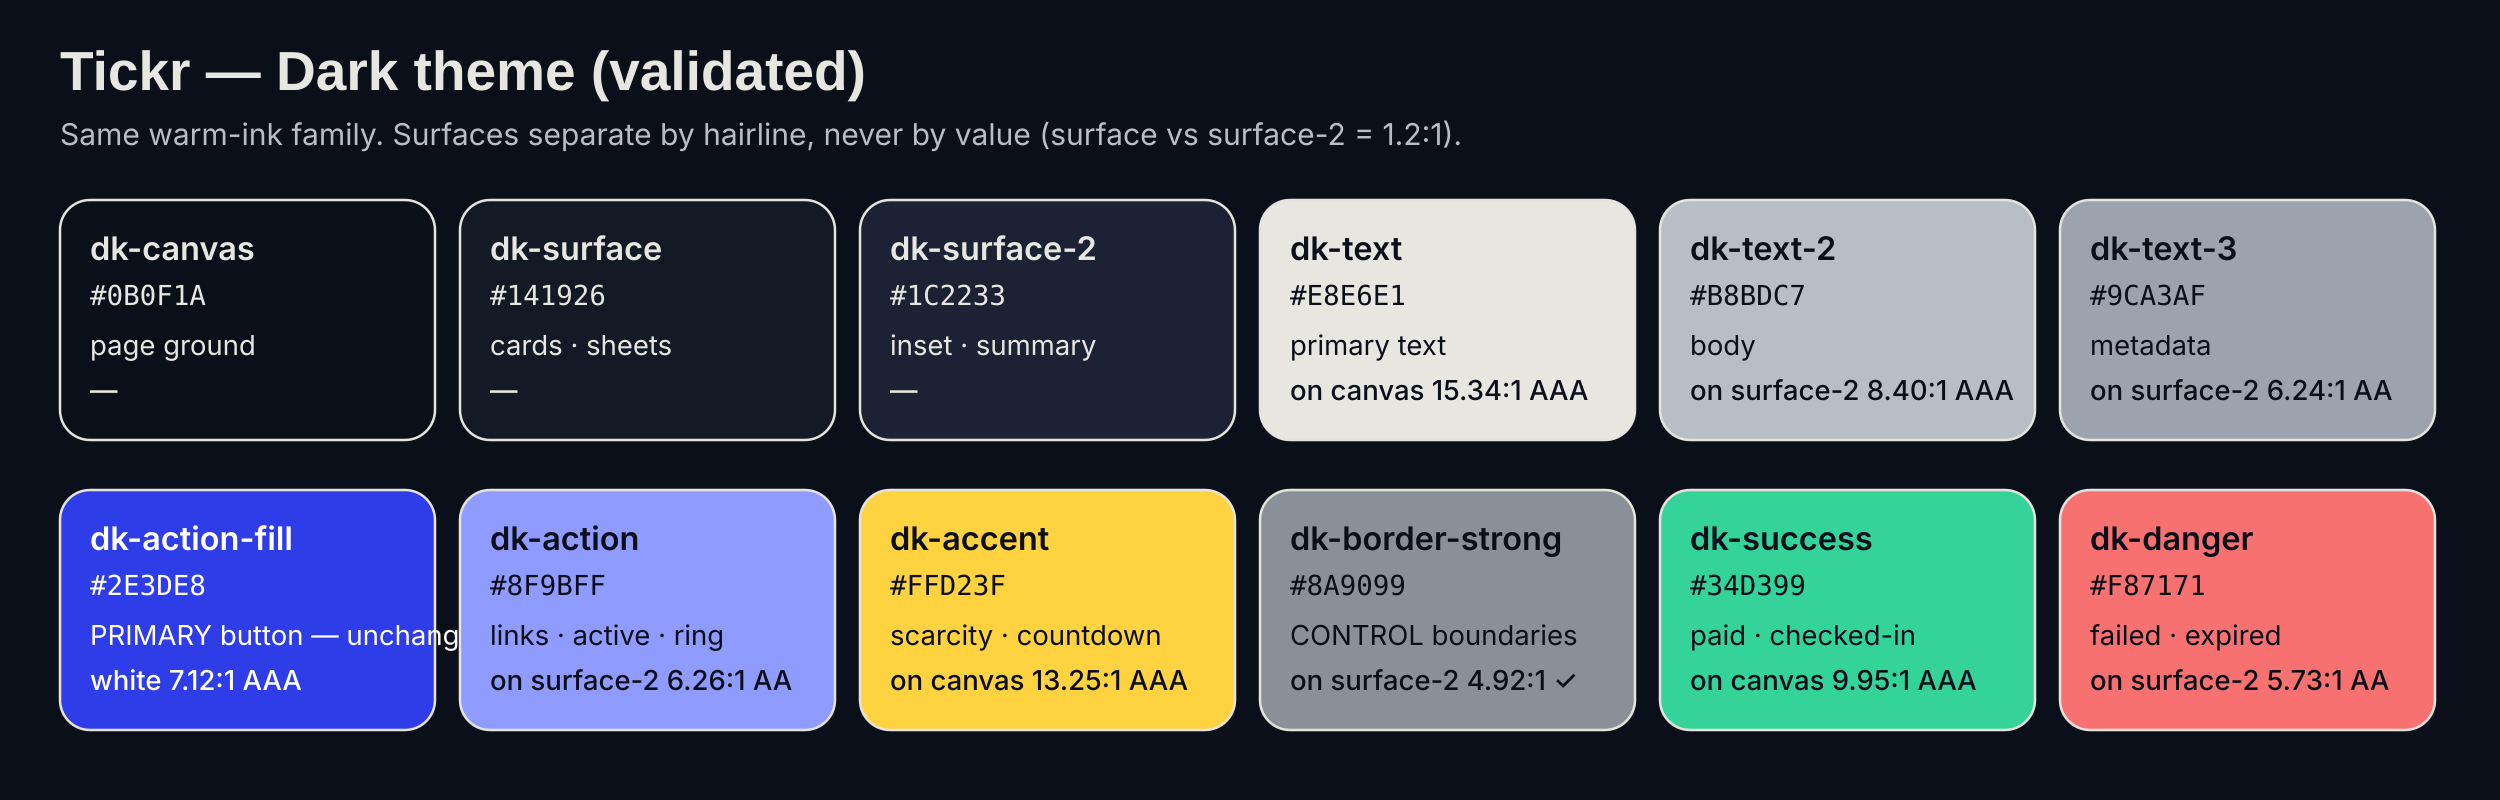
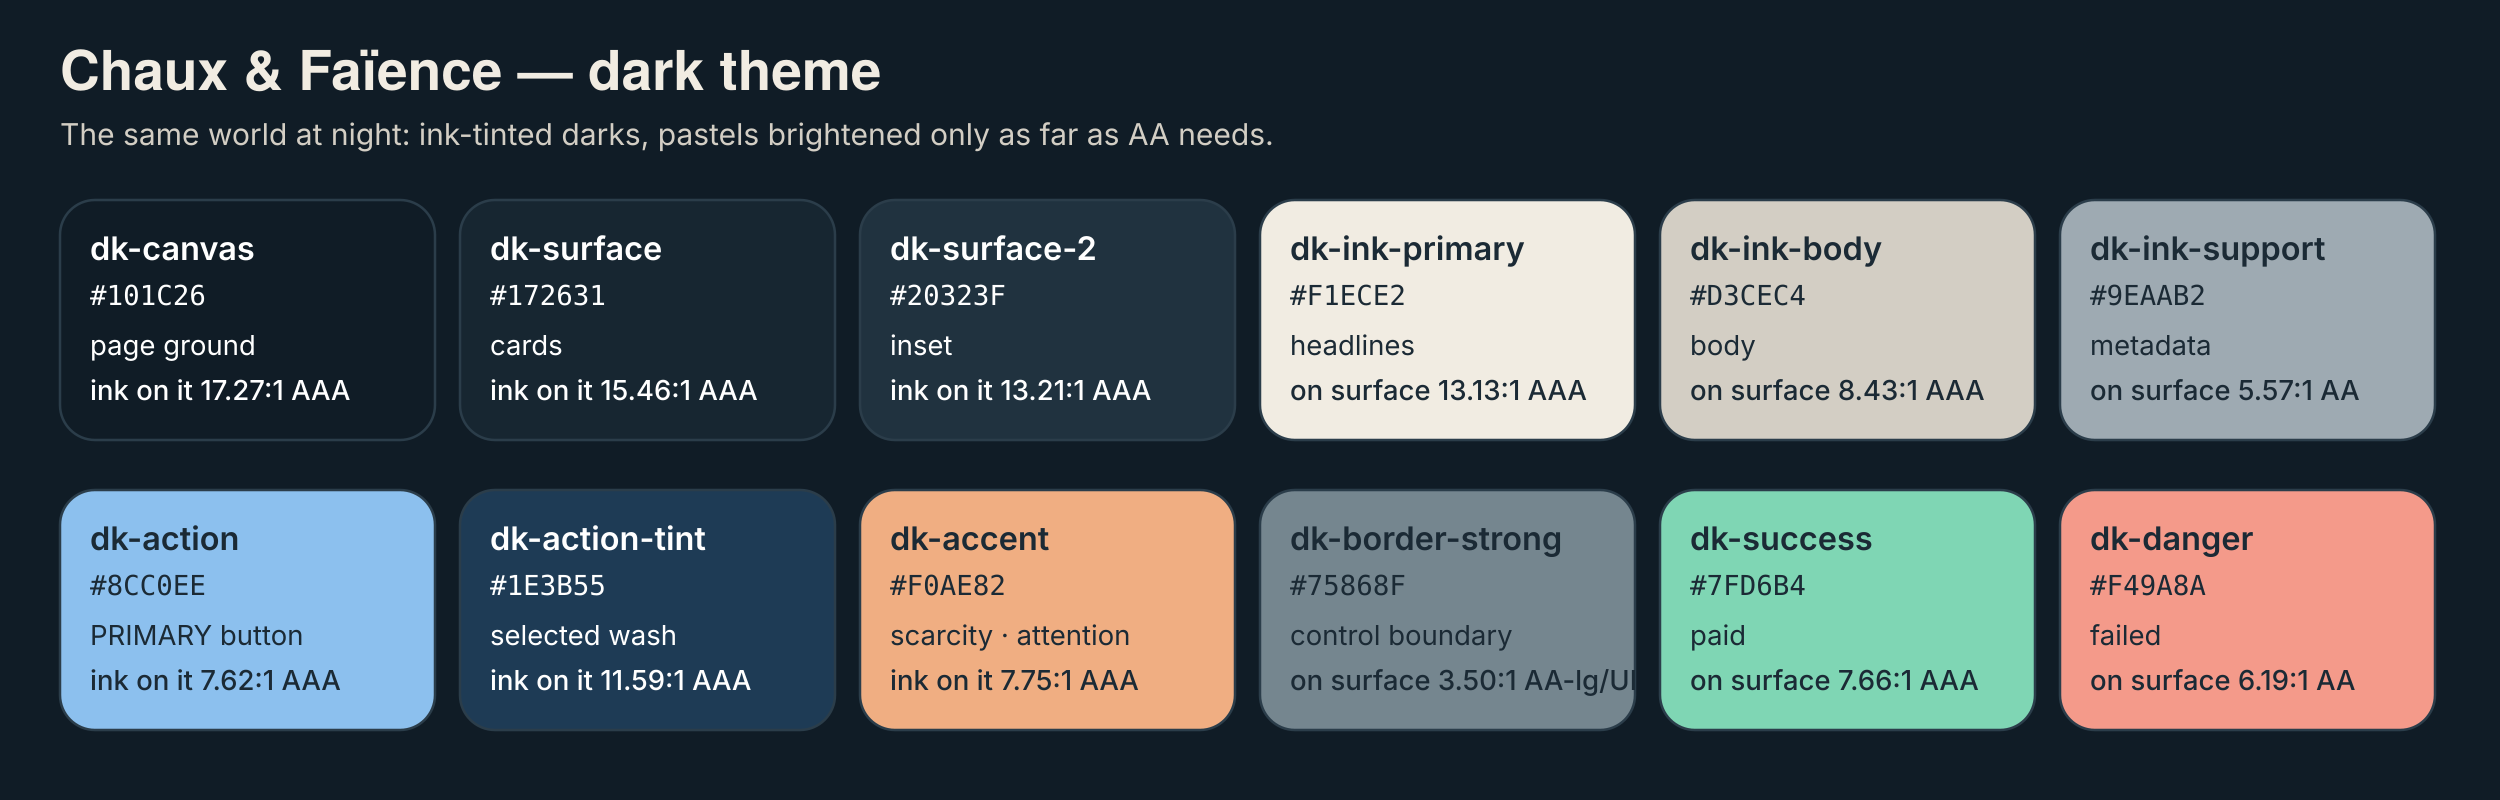
- <svg xmlns="http://www.w3.org/2000/svg" width="1000" height="320" viewBox="0 0 1000 320" font-family="Inter, 'Helvetica Neue', Arial, system-ui, sans-serif">
-   <rect width="1000" height="320" fill="#0B0F1A" />
-   <text x="24" y="36" font-size="22" font-weight="700" fill="#E8E6E1" text-anchor="start" font-family="Archivo, 'Helvetica Neue', Arial, system-ui, sans-serif">Tickr — Dark theme (validated)</text>
-   <text x="24" y="58" font-size="12" font-weight="400" fill="#B8BDC7" text-anchor="start">Same warm-ink family. Surfaces separate by hairline, never by value (surface vs surface-2 = 1.2:1).</text>
-   <rect x="24" y="80" width="150" height="96" rx="12" fill="#0B0F1A" stroke="#E5E3DD" />
-   <text x="36" y="104" font-size="13" font-weight="600" fill="#E8E6E1" text-anchor="start">dk-canvas</text>
-   <text x="36" y="122" font-size="11" font-weight="400" fill="#E8E6E1" text-anchor="start" font-family="ui-monospace, Menlo, monospace">#0B0F1A</text>
-   <text x="36" y="142" font-size="11" font-weight="400" fill="#E8E6E1" text-anchor="start">page ground</text>
-   <text x="36" y="160" font-size="11" font-weight="500" fill="#E8E6E1" text-anchor="start">—</text>
-   <rect x="184" y="80" width="150" height="96" rx="12" fill="#141926" stroke="#E5E3DD" />
-   <text x="196" y="104" font-size="13" font-weight="600" fill="#E8E6E1" text-anchor="start">dk-surface</text>
-   <text x="196" y="122" font-size="11" font-weight="400" fill="#E8E6E1" text-anchor="start" font-family="ui-monospace, Menlo, monospace">#141926</text>
-   <text x="196" y="142" font-size="11" font-weight="400" fill="#E8E6E1" text-anchor="start">cards · sheets</text>
-   <text x="196" y="160" font-size="11" font-weight="500" fill="#E8E6E1" text-anchor="start">—</text>
-   <rect x="344" y="80" width="150" height="96" rx="12" fill="#1C2233" stroke="#E5E3DD" />
-   <text x="356" y="104" font-size="13" font-weight="600" fill="#E8E6E1" text-anchor="start">dk-surface-2</text>
-   <text x="356" y="122" font-size="11" font-weight="400" fill="#E8E6E1" text-anchor="start" font-family="ui-monospace, Menlo, monospace">#1C2233</text>
-   <text x="356" y="142" font-size="11" font-weight="400" fill="#E8E6E1" text-anchor="start">inset · summary</text>
-   <text x="356" y="160" font-size="11" font-weight="500" fill="#E8E6E1" text-anchor="start">—</text>
-   <rect x="504" y="80" width="150" height="96" rx="12" fill="#E8E6E1" stroke="#E5E3DD" />
-   <text x="516" y="104" font-size="13" font-weight="600" fill="#0B0F1A" text-anchor="start">dk-text</text>
-   <text x="516" y="122" font-size="11" font-weight="400" fill="#0B0F1A" text-anchor="start" font-family="ui-monospace, Menlo, monospace">#E8E6E1</text>
-   <text x="516" y="142" font-size="11" font-weight="400" fill="#0B0F1A" text-anchor="start">primary text</text>
-   <text x="516" y="160" font-size="11" font-weight="500" fill="#0B0F1A" text-anchor="start">on canvas 15.34:1 AAA</text>
-   <rect x="664" y="80" width="150" height="96" rx="12" fill="#B8BDC7" stroke="#E5E3DD" />
-   <text x="676" y="104" font-size="13" font-weight="600" fill="#0B0F1A" text-anchor="start">dk-text-2</text>
-   <text x="676" y="122" font-size="11" font-weight="400" fill="#0B0F1A" text-anchor="start" font-family="ui-monospace, Menlo, monospace">#B8BDC7</text>
-   <text x="676" y="142" font-size="11" font-weight="400" fill="#0B0F1A" text-anchor="start">body</text>
-   <text x="676" y="160" font-size="11" font-weight="500" fill="#0B0F1A" text-anchor="start">on surface-2 8.40:1 AAA</text>
-   <rect x="824" y="80" width="150" height="96" rx="12" fill="#9CA3AF" stroke="#E5E3DD" />
-   <text x="836" y="104" font-size="13" font-weight="600" fill="#0B0F1A" text-anchor="start">dk-text-3</text>
-   <text x="836" y="122" font-size="11" font-weight="400" fill="#0B0F1A" text-anchor="start" font-family="ui-monospace, Menlo, monospace">#9CA3AF</text>
-   <text x="836" y="142" font-size="11" font-weight="400" fill="#0B0F1A" text-anchor="start">metadata</text>
-   <text x="836" y="160" font-size="11" font-weight="500" fill="#0B0F1A" text-anchor="start">on surface-2 6.24:1 AA</text>
-   <rect x="24" y="196" width="150" height="96" rx="12" fill="#2E3DE8" stroke="#E5E3DD" />
-   <text x="36" y="220" font-size="13" font-weight="600" fill="#FFFFFF" text-anchor="start">dk-action-fill</text>
-   <text x="36" y="238" font-size="11" font-weight="400" fill="#FFFFFF" text-anchor="start" font-family="ui-monospace, Menlo, monospace">#2E3DE8</text>
-   <text x="36" y="258" font-size="11" font-weight="400" fill="#FFFFFF" text-anchor="start">PRIMARY button — unchanged</text>
-   <text x="36" y="276" font-size="11" font-weight="500" fill="#FFFFFF" text-anchor="start">white 7.12:1 AAA</text>
-   <rect x="184" y="196" width="150" height="96" rx="12" fill="#8F9BFF" stroke="#E5E3DD" />
-   <text x="196" y="220" font-size="13" font-weight="600" fill="#0B0F1A" text-anchor="start">dk-action</text>
-   <text x="196" y="238" font-size="11" font-weight="400" fill="#0B0F1A" text-anchor="start" font-family="ui-monospace, Menlo, monospace">#8F9BFF</text>
-   <text x="196" y="258" font-size="11" font-weight="400" fill="#0B0F1A" text-anchor="start">links · active · ring</text>
-   <text x="196" y="276" font-size="11" font-weight="500" fill="#0B0F1A" text-anchor="start">on surface-2 6.26:1 AA</text>
-   <rect x="344" y="196" width="150" height="96" rx="12" fill="#FFD23F" stroke="#E5E3DD" />
-   <text x="356" y="220" font-size="13" font-weight="600" fill="#0B0F1A" text-anchor="start">dk-accent</text>
-   <text x="356" y="238" font-size="11" font-weight="400" fill="#0B0F1A" text-anchor="start" font-family="ui-monospace, Menlo, monospace">#FFD23F</text>
-   <text x="356" y="258" font-size="11" font-weight="400" fill="#0B0F1A" text-anchor="start">scarcity · countdown</text>
-   <text x="356" y="276" font-size="11" font-weight="500" fill="#0B0F1A" text-anchor="start">on canvas 13.25:1 AAA</text>
-   <rect x="504" y="196" width="150" height="96" rx="12" fill="#8A9099" stroke="#E5E3DD" />
-   <text x="516" y="220" font-size="13" font-weight="600" fill="#0B0F1A" text-anchor="start">dk-border-strong</text>
-   <text x="516" y="238" font-size="11" font-weight="400" fill="#0B0F1A" text-anchor="start" font-family="ui-monospace, Menlo, monospace">#8A9099</text>
-   <text x="516" y="258" font-size="11" font-weight="400" fill="#0B0F1A" text-anchor="start">CONTROL boundaries</text>
-   <text x="516" y="276" font-size="11" font-weight="500" fill="#0B0F1A" text-anchor="start">on surface-2 4.92:1 ✓</text>
-   <rect x="664" y="196" width="150" height="96" rx="12" fill="#34D399" stroke="#E5E3DD" />
-   <text x="676" y="220" font-size="13" font-weight="600" fill="#0B0F1A" text-anchor="start">dk-success</text>
-   <text x="676" y="238" font-size="11" font-weight="400" fill="#0B0F1A" text-anchor="start" font-family="ui-monospace, Menlo, monospace">#34D399</text>
-   <text x="676" y="258" font-size="11" font-weight="400" fill="#0B0F1A" text-anchor="start">paid · checked-in</text>
-   <text x="676" y="276" font-size="11" font-weight="500" fill="#0B0F1A" text-anchor="start">on canvas 9.95:1 AAA</text>
-   <rect x="824" y="196" width="150" height="96" rx="12" fill="#F87171" stroke="#E5E3DD" />
-   <text x="836" y="220" font-size="13" font-weight="600" fill="#0B0F1A" text-anchor="start">dk-danger</text>
-   <text x="836" y="238" font-size="11" font-weight="400" fill="#0B0F1A" text-anchor="start" font-family="ui-monospace, Menlo, monospace">#F87171</text>
-   <text x="836" y="258" font-size="11" font-weight="400" fill="#0B0F1A" text-anchor="start">failed · expired</text>
-   <text x="836" y="276" font-size="11" font-weight="500" fill="#0B0F1A" text-anchor="start">on surface-2 5.73:1 AA</text>
+ <svg xmlns="http://www.w3.org/2000/svg" width="1000" height="320" viewBox="0 0 1000 320" font-family="'Manrope (Google Fonts, variable wght 200–800; Latin, Latin-ext, Cyrillic, Cyrillic-ext, Greek, Vietnamese). UI/body 400–500, labels 600, font-variant-numeric: tabular-nums on every price, countdown and order reference.', Inter, 'Helvetica Neue', Arial, system-ui, sans-serif">
+   <rect width="1000" height="320" fill="#101C26" />
+   <text x="24" y="36" font-size="22" font-weight="700" fill="#F1ECE2" text-anchor="start" font-family="'Fraunces (Google Fonts, variable: wght 100–900, opsz 9–144, SOFT 0–100, WONK 0–1; Latin, Latin-ext, Vietnamese). Titles at wght 600–700, opsz auto, SOFT 70 and WONK 1 above 32px; event titles on cards wght 600, opsz 18, SOFT 30.', Georgia, 'Helvetica Neue', system-ui, sans-serif">Chaux &amp; Faïence — dark theme</text>
+   <text x="24" y="58" font-size="12" font-weight="400" fill="#D3CEC4" text-anchor="start">The same world at night: ink-tinted darks, pastels brightened only as far as AA needs.</text>
+   <rect x="24" y="80" width="150" height="96" rx="14" fill="#101C26" stroke="#2B3D4A" />
+   <text x="36" y="104" font-size="13" font-weight="600" fill="#FFFFFF" text-anchor="start">dk-canvas</text>
+   <text x="36" y="122" font-size="11" font-weight="400" fill="#FFFFFF" text-anchor="start" font-family="ui-monospace, Menlo, monospace">#101C26</text>
+   <text x="36" y="142" font-size="11" font-weight="400" fill="#FFFFFF" text-anchor="start">page ground</text>
+   <text x="36" y="160" font-size="11" font-weight="500" fill="#FFFFFF" text-anchor="start">ink on it 17.27:1 AAA</text>
+   <rect x="184" y="80" width="150" height="96" rx="14" fill="#172631" stroke="#2B3D4A" />
+   <text x="196" y="104" font-size="13" font-weight="600" fill="#FFFFFF" text-anchor="start">dk-surface</text>
+   <text x="196" y="122" font-size="11" font-weight="400" fill="#FFFFFF" text-anchor="start" font-family="ui-monospace, Menlo, monospace">#172631</text>
+   <text x="196" y="142" font-size="11" font-weight="400" fill="#FFFFFF" text-anchor="start">cards</text>
+   <text x="196" y="160" font-size="11" font-weight="500" fill="#FFFFFF" text-anchor="start">ink on it 15.46:1 AAA</text>
+   <rect x="344" y="80" width="150" height="96" rx="14" fill="#20323F" stroke="#2B3D4A" />
+   <text x="356" y="104" font-size="13" font-weight="600" fill="#FFFFFF" text-anchor="start">dk-surface-2</text>
+   <text x="356" y="122" font-size="11" font-weight="400" fill="#FFFFFF" text-anchor="start" font-family="ui-monospace, Menlo, monospace">#20323F</text>
+   <text x="356" y="142" font-size="11" font-weight="400" fill="#FFFFFF" text-anchor="start">inset</text>
+   <text x="356" y="160" font-size="11" font-weight="500" fill="#FFFFFF" text-anchor="start">ink on it 13.21:1 AAA</text>
+   <rect x="504" y="80" width="150" height="96" rx="14" fill="#F1ECE2" stroke="#2B3D4A" />
+   <text x="516" y="104" font-size="13" font-weight="600" fill="#1B2A35" text-anchor="start">dk-ink-primary</text>
+   <text x="516" y="122" font-size="11" font-weight="400" fill="#1B2A35" text-anchor="start" font-family="ui-monospace, Menlo, monospace">#F1ECE2</text>
+   <text x="516" y="142" font-size="11" font-weight="400" fill="#1B2A35" text-anchor="start">headlines</text>
+   <text x="516" y="160" font-size="11" font-weight="500" fill="#1B2A35" text-anchor="start">on surface 13.13:1 AAA</text>
+   <rect x="664" y="80" width="150" height="96" rx="14" fill="#D3CEC4" stroke="#2B3D4A" />
+   <text x="676" y="104" font-size="13" font-weight="600" fill="#1B2A35" text-anchor="start">dk-ink-body</text>
+   <text x="676" y="122" font-size="11" font-weight="400" fill="#1B2A35" text-anchor="start" font-family="ui-monospace, Menlo, monospace">#D3CEC4</text>
+   <text x="676" y="142" font-size="11" font-weight="400" fill="#1B2A35" text-anchor="start">body</text>
+   <text x="676" y="160" font-size="11" font-weight="500" fill="#1B2A35" text-anchor="start">on surface 8.43:1 AAA</text>
+   <rect x="824" y="80" width="150" height="96" rx="14" fill="#9EAAB2" stroke="#2B3D4A" />
+   <text x="836" y="104" font-size="13" font-weight="600" fill="#1B2A35" text-anchor="start">dk-ink-support</text>
+   <text x="836" y="122" font-size="11" font-weight="400" fill="#1B2A35" text-anchor="start" font-family="ui-monospace, Menlo, monospace">#9EAAB2</text>
+   <text x="836" y="142" font-size="11" font-weight="400" fill="#1B2A35" text-anchor="start">metadata</text>
+   <text x="836" y="160" font-size="11" font-weight="500" fill="#1B2A35" text-anchor="start">on surface 5.57:1 AA</text>
+   <rect x="24" y="196" width="150" height="96" rx="14" fill="#8CC0EE" stroke="#2B3D4A" />
+   <text x="36" y="220" font-size="13" font-weight="600" fill="#1B2A35" text-anchor="start">dk-action</text>
+   <text x="36" y="238" font-size="11" font-weight="400" fill="#1B2A35" text-anchor="start" font-family="ui-monospace, Menlo, monospace">#8CC0EE</text>
+   <text x="36" y="258" font-size="11" font-weight="400" fill="#1B2A35" text-anchor="start">PRIMARY button</text>
+   <text x="36" y="276" font-size="11" font-weight="500" fill="#1B2A35" text-anchor="start">ink on it 7.62:1 AAA</text>
+   <rect x="184" y="196" width="150" height="96" rx="14" fill="#1E3B55" stroke="#2B3D4A" />
+   <text x="196" y="220" font-size="13" font-weight="600" fill="#FFFFFF" text-anchor="start">dk-action-tint</text>
+   <text x="196" y="238" font-size="11" font-weight="400" fill="#FFFFFF" text-anchor="start" font-family="ui-monospace, Menlo, monospace">#1E3B55</text>
+   <text x="196" y="258" font-size="11" font-weight="400" fill="#FFFFFF" text-anchor="start">selected wash</text>
+   <text x="196" y="276" font-size="11" font-weight="500" fill="#FFFFFF" text-anchor="start">ink on it 11.59:1 AAA</text>
+   <rect x="344" y="196" width="150" height="96" rx="14" fill="#F0AE82" stroke="#2B3D4A" />
+   <text x="356" y="220" font-size="13" font-weight="600" fill="#1B2A35" text-anchor="start">dk-accent</text>
+   <text x="356" y="238" font-size="11" font-weight="400" fill="#1B2A35" text-anchor="start" font-family="ui-monospace, Menlo, monospace">#F0AE82</text>
+   <text x="356" y="258" font-size="11" font-weight="400" fill="#1B2A35" text-anchor="start">scarcity · attention</text>
+   <text x="356" y="276" font-size="11" font-weight="500" fill="#1B2A35" text-anchor="start">ink on it 7.75:1 AAA</text>
+   <rect x="504" y="196" width="150" height="96" rx="14" fill="#75868F" stroke="#2B3D4A" />
+   <text x="516" y="220" font-size="13" font-weight="600" fill="#1B2A35" text-anchor="start">dk-border-strong</text>
+   <text x="516" y="238" font-size="11" font-weight="400" fill="#1B2A35" text-anchor="start" font-family="ui-monospace, Menlo, monospace">#75868F</text>
+   <text x="516" y="258" font-size="11" font-weight="400" fill="#1B2A35" text-anchor="start">control boundary</text>
+   <text x="516" y="276" font-size="11" font-weight="500" fill="#1B2A35" text-anchor="start">on surface 3.50:1 AA-lg/UI</text>
+   <rect x="664" y="196" width="150" height="96" rx="14" fill="#7FD6B4" stroke="#2B3D4A" />
+   <text x="676" y="220" font-size="13" font-weight="600" fill="#1B2A35" text-anchor="start">dk-success</text>
+   <text x="676" y="238" font-size="11" font-weight="400" fill="#1B2A35" text-anchor="start" font-family="ui-monospace, Menlo, monospace">#7FD6B4</text>
+   <text x="676" y="258" font-size="11" font-weight="400" fill="#1B2A35" text-anchor="start">paid</text>
+   <text x="676" y="276" font-size="11" font-weight="500" fill="#1B2A35" text-anchor="start">on surface 7.66:1 AAA</text>
+   <rect x="824" y="196" width="150" height="96" rx="14" fill="#F49A8A" stroke="#2B3D4A" />
+   <text x="836" y="220" font-size="13" font-weight="600" fill="#1B2A35" text-anchor="start">dk-danger</text>
+   <text x="836" y="238" font-size="11" font-weight="400" fill="#1B2A35" text-anchor="start" font-family="ui-monospace, Menlo, monospace">#F49A8A</text>
+   <text x="836" y="258" font-size="11" font-weight="400" fill="#1B2A35" text-anchor="start">failed</text>
+   <text x="836" y="276" font-size="11" font-weight="500" fill="#1B2A35" text-anchor="start">on surface 6.19:1 AA</text>
</svg>
